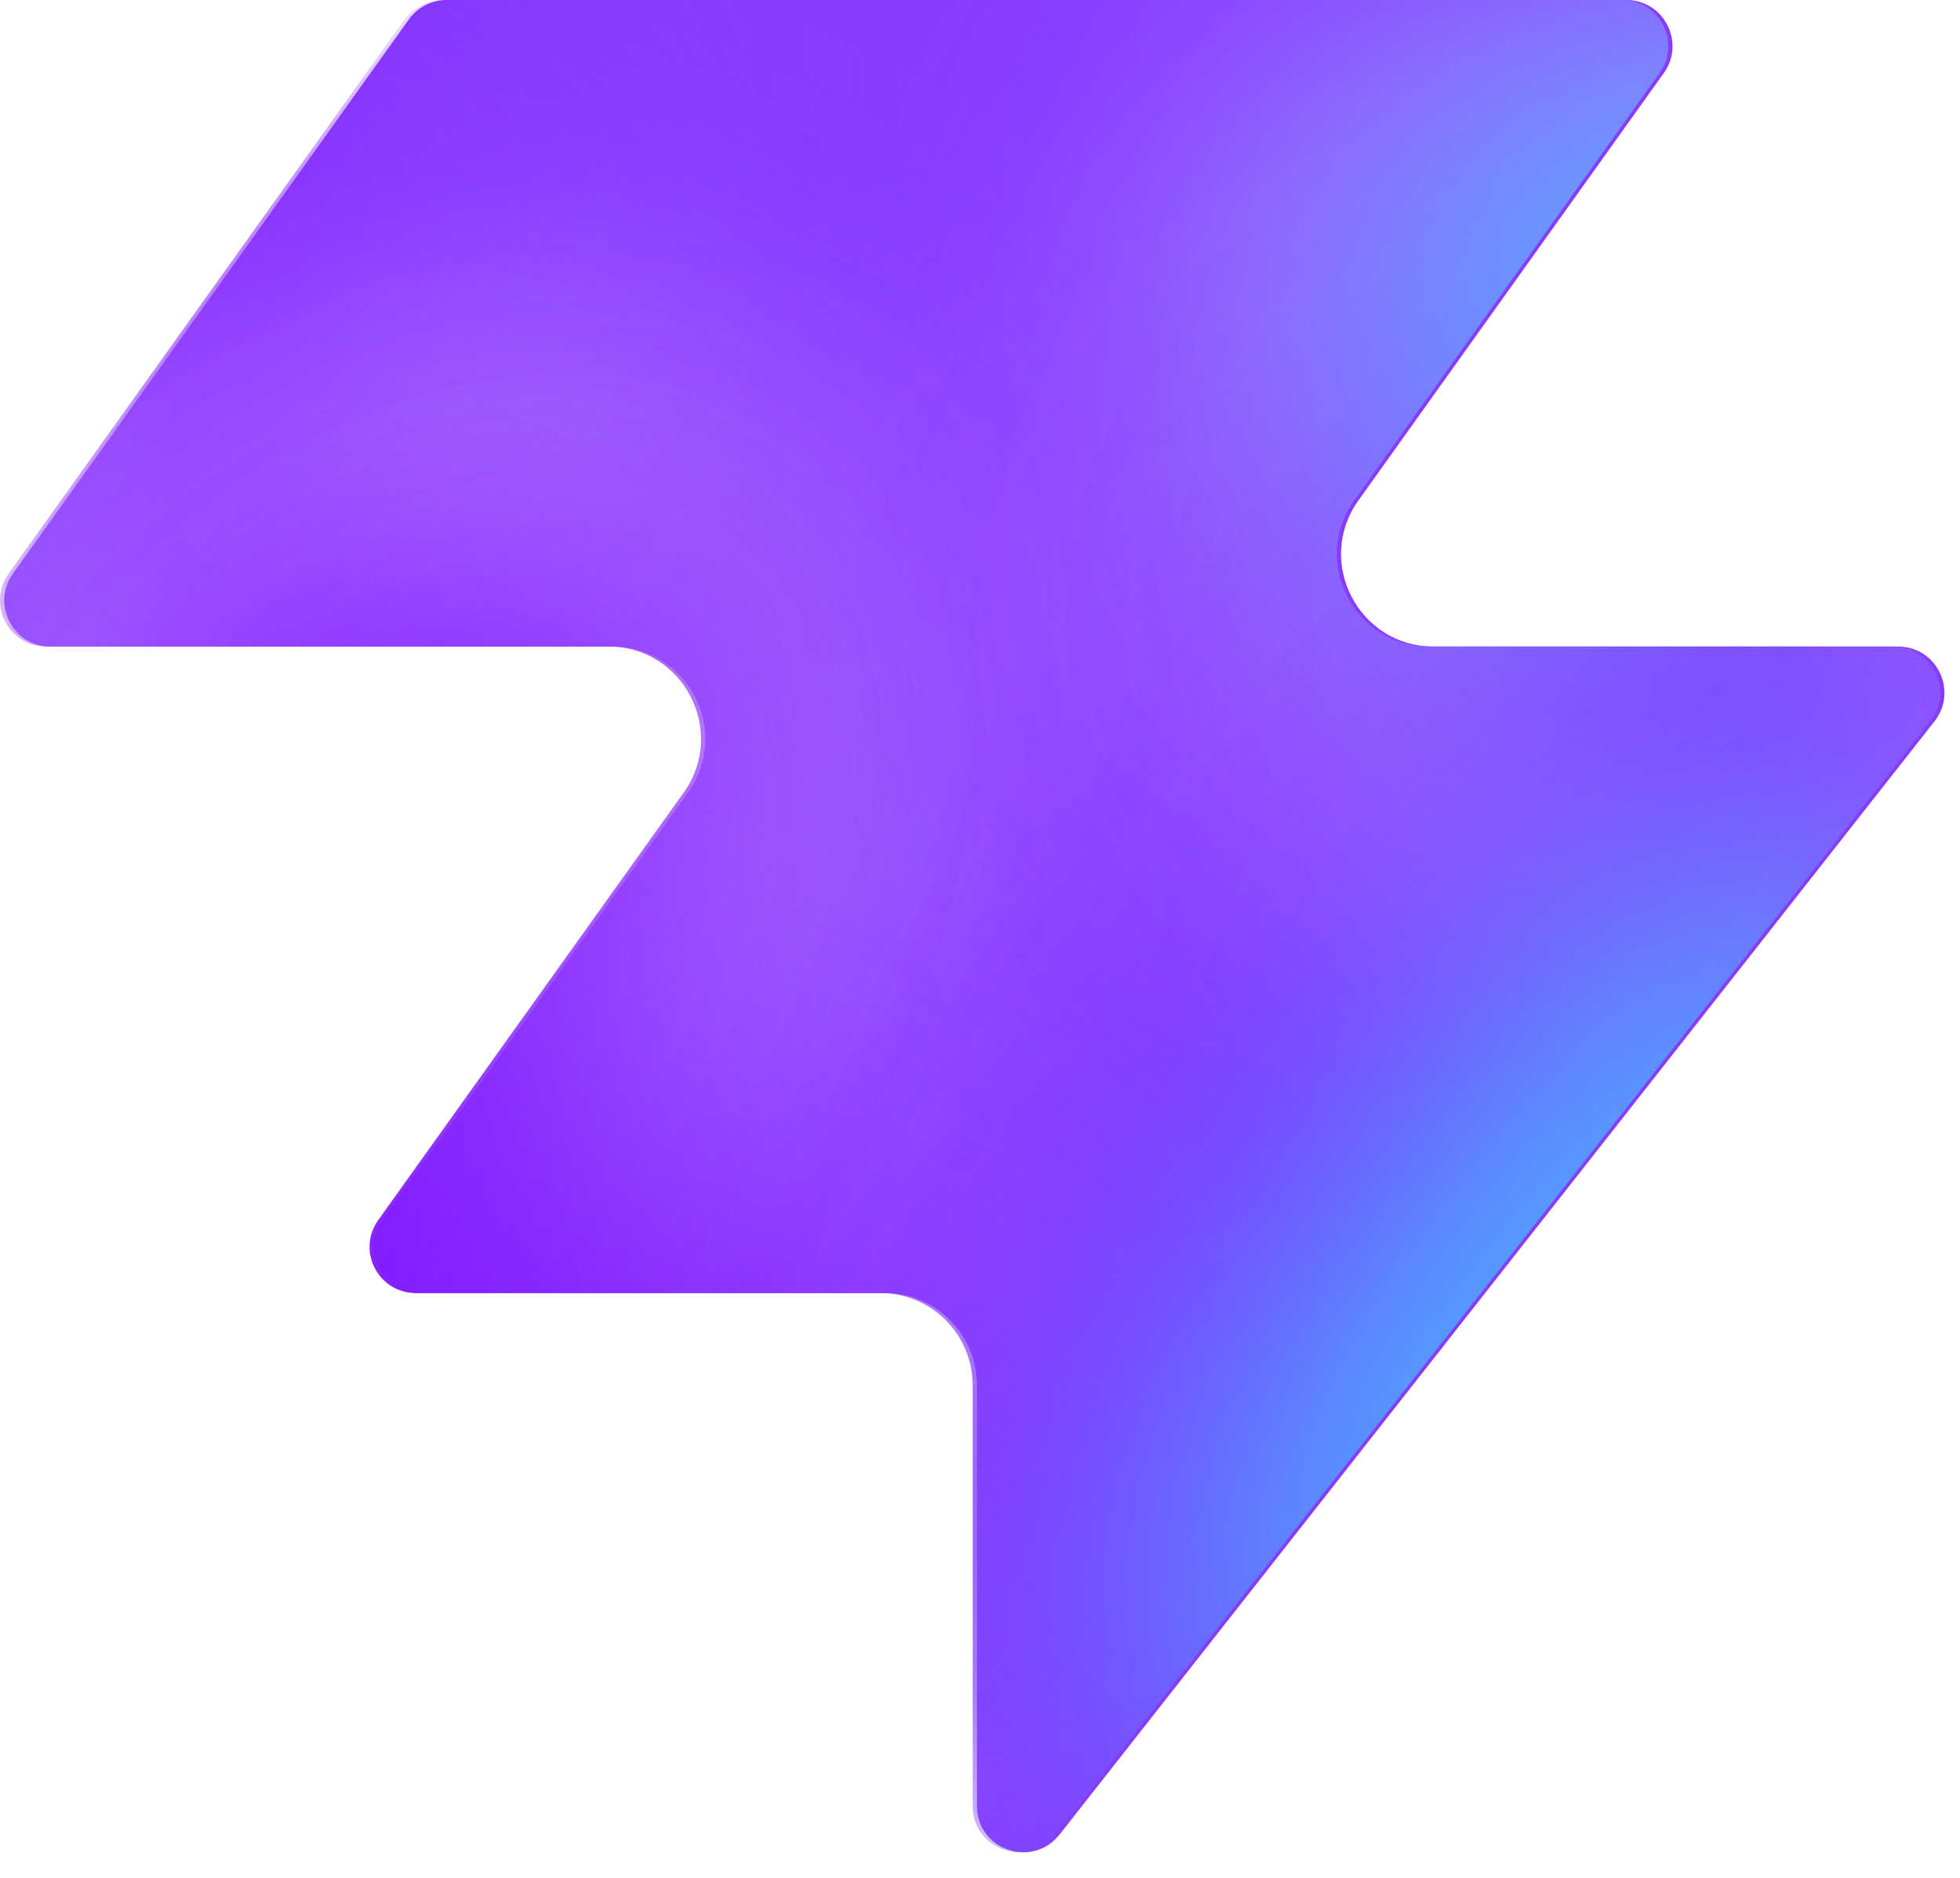
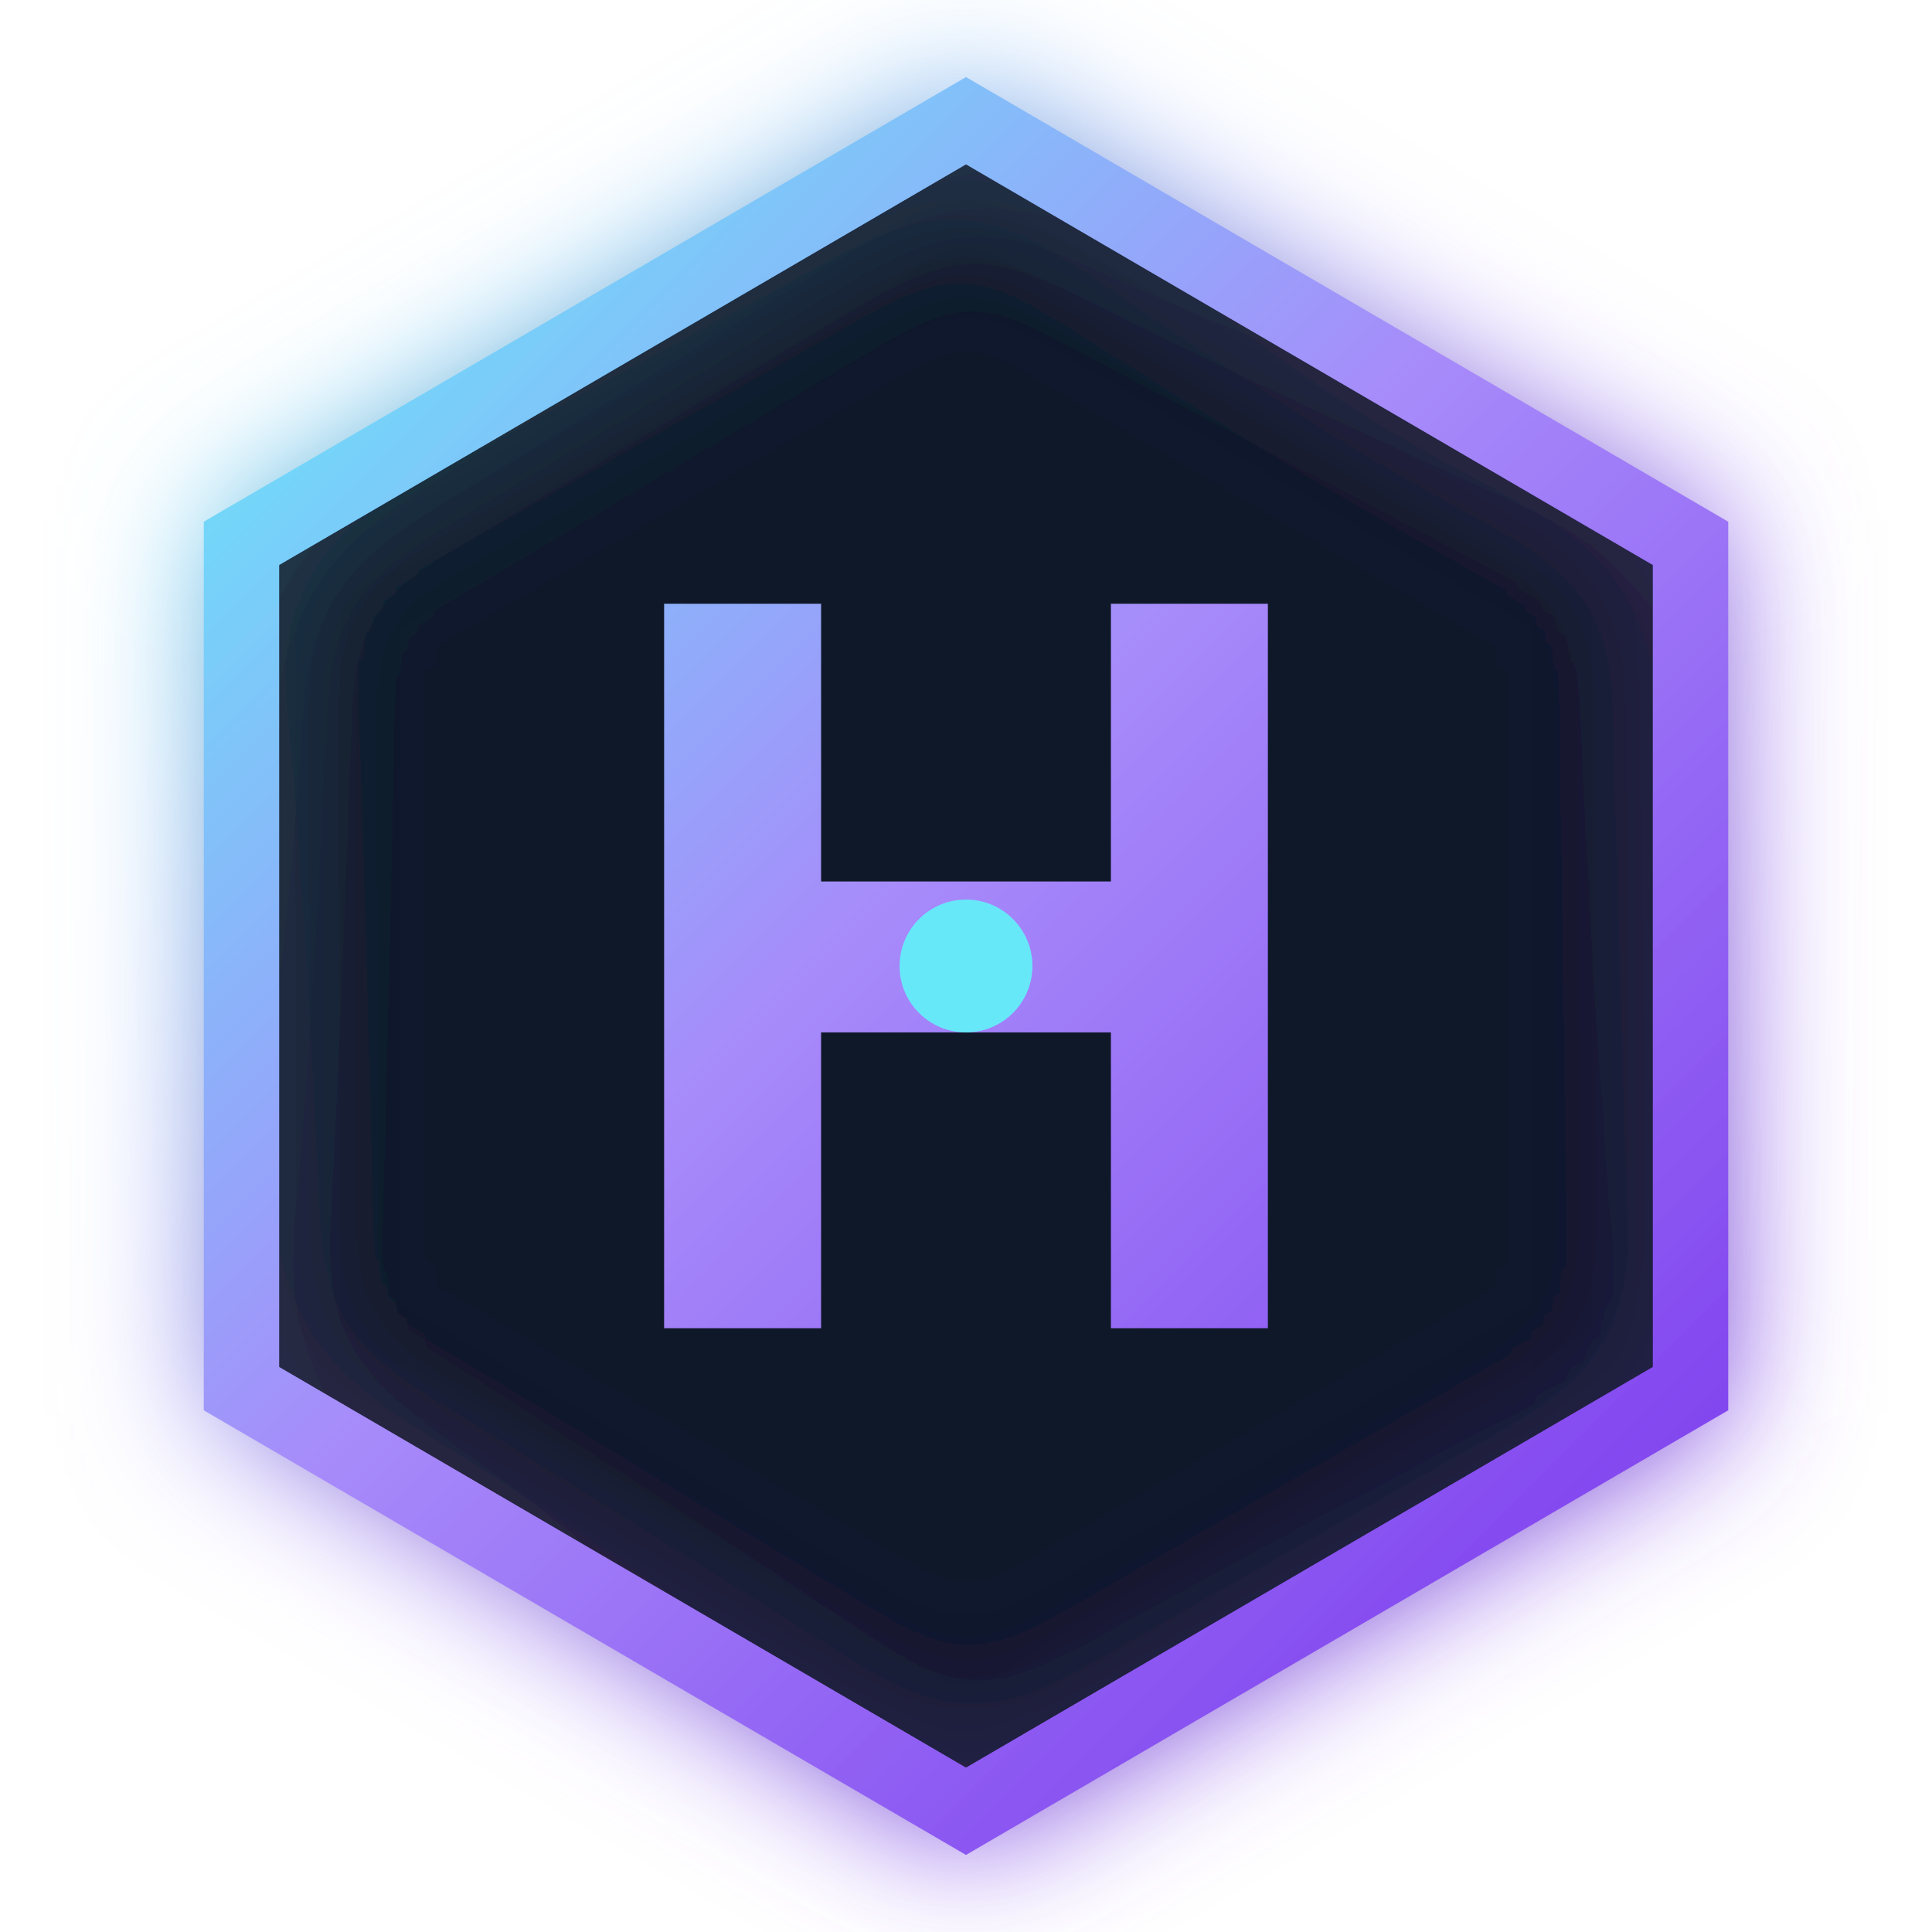
- <svg xmlns="http://www.w3.org/2000/svg" width="48" height="46" fill="none" viewBox="0 0 48 46">
-   <path fill="#863bff" d="M25.946 44.938c-.664.845-2.021.375-2.021-.698V33.937a2.26 2.26 0 0 0-2.262-2.262H10.287c-.92 0-1.456-1.04-.92-1.788l7.48-10.471c1.07-1.497 0-3.578-1.842-3.578H1.237c-.92 0-1.456-1.04-.92-1.788L10.013.474c.214-.297.556-.474.92-.474h28.894c.92 0 1.456 1.04.92 1.788l-7.48 10.471c-1.07 1.498 0 3.579 1.842 3.579h11.377c.943 0 1.473 1.088.89 1.83L25.947 44.94z" style="fill:#863bff;fill:color(display-p3 .525 .23 1);fill-opacity:1" />
-   <mask id="a" width="48" height="46" x="0" y="0" maskUnits="userSpaceOnUse" style="mask-type:alpha">
-     <path fill="#000" d="M25.842 44.938c-.664.844-2.021.375-2.021-.698V33.937a2.26 2.26 0 0 0-2.262-2.262H10.183c-.92 0-1.456-1.04-.92-1.788l7.48-10.471c1.07-1.498 0-3.579-1.842-3.579H1.133c-.92 0-1.456-1.04-.92-1.787L9.91.473c.214-.297.556-.474.92-.474h28.894c.92 0 1.456 1.04.92 1.788l-7.48 10.471c-1.07 1.498 0 3.578 1.842 3.578h11.377c.943 0 1.473 1.088.89 1.832L25.843 44.94z" style="fill:#000;fill-opacity:1" />
-   </mask>
-   <g mask="url(#a)">
-     <g filter="url(#b)">
-       <ellipse cx="5.508" cy="14.704" fill="#ede6ff" rx="5.508" ry="14.704" style="fill:#ede6ff;fill:color(display-p3 .927 .903 1);fill-opacity:1" transform="matrix(.00324 1 1 -.00324 -4.47 31.516)" />
-     </g>
-     <g filter="url(#c)">
-       <ellipse cx="10.399" cy="29.851" fill="#ede6ff" rx="10.399" ry="29.851" style="fill:#ede6ff;fill:color(display-p3 .927 .903 1);fill-opacity:1" transform="matrix(.00324 1 1 -.00324 -39.328 7.883)" />
-     </g>
-     <g filter="url(#d)">
-       <ellipse cx="5.508" cy="30.487" fill="#7e14ff" rx="5.508" ry="30.487" style="fill:#7e14ff;fill:color(display-p3 .492 .077 1);fill-opacity:1" transform="rotate(89.814 -25.913 -14.639)scale(1 -1)" />
-     </g>
-     <g filter="url(#e)">
-       <ellipse cx="5.508" cy="30.599" fill="#7e14ff" rx="5.508" ry="30.599" style="fill:#7e14ff;fill:color(display-p3 .492 .077 1);fill-opacity:1" transform="rotate(89.814 -32.644 -3.334)scale(1 -1)" />
-     </g>
-     <g filter="url(#f)">
-       <ellipse cx="5.508" cy="30.599" fill="#7e14ff" rx="5.508" ry="30.599" style="fill:#7e14ff;fill:color(display-p3 .492 .077 1);fill-opacity:1" transform="matrix(.00324 1 1 -.00324 -34.34 30.47)" />
-     </g>
-     <g filter="url(#g)">
-       <ellipse cx="14.072" cy="22.078" fill="#ede6ff" rx="14.072" ry="22.078" style="fill:#ede6ff;fill:color(display-p3 .927 .903 1);fill-opacity:1" transform="rotate(93.35 24.506 48.493)scale(-1 1)" />
-     </g>
-     <g filter="url(#h)">
-       <ellipse cx="3.47" cy="21.501" fill="#7e14ff" rx="3.47" ry="21.501" style="fill:#7e14ff;fill:color(display-p3 .492 .077 1);fill-opacity:1" transform="rotate(89.009 28.708 47.59)scale(-1 1)" />
-     </g>
-     <g filter="url(#i)">
-       <ellipse cx="3.47" cy="21.501" fill="#7e14ff" rx="3.47" ry="21.501" style="fill:#7e14ff;fill:color(display-p3 .492 .077 1);fill-opacity:1" transform="rotate(89.009 28.708 47.59)scale(-1 1)" />
-     </g>
-     <g filter="url(#j)">
-       <ellipse cx=".387" cy="8.972" fill="#7e14ff" rx="4.407" ry="29.108" style="fill:#7e14ff;fill:color(display-p3 .492 .077 1);fill-opacity:1" transform="rotate(39.51 .387 8.972)" />
-     </g>
-     <g filter="url(#k)">
-       <ellipse cx="47.523" cy="-6.092" fill="#7e14ff" rx="4.407" ry="29.108" style="fill:#7e14ff;fill:color(display-p3 .492 .077 1);fill-opacity:1" transform="rotate(37.892 47.523 -6.092)" />
-     </g>
-     <g filter="url(#l)">
-       <ellipse cx="41.412" cy="6.333" fill="#47bfff" rx="5.971" ry="9.665" style="fill:#47bfff;fill:color(display-p3 .28 .748 1);fill-opacity:1" transform="rotate(37.892 41.412 6.333)" />
-     </g>
-     <g filter="url(#m)">
-       <ellipse cx="-1.879" cy="38.332" fill="#7e14ff" rx="4.407" ry="29.108" style="fill:#7e14ff;fill:color(display-p3 .492 .077 1);fill-opacity:1" transform="rotate(37.892 -1.88 38.332)" />
-     </g>
-     <g filter="url(#n)">
-       <ellipse cx="-1.879" cy="38.332" fill="#7e14ff" rx="4.407" ry="29.108" style="fill:#7e14ff;fill:color(display-p3 .492 .077 1);fill-opacity:1" transform="rotate(37.892 -1.88 38.332)" />
-     </g>
-     <g filter="url(#o)">
-       <ellipse cx="35.651" cy="29.907" fill="#7e14ff" rx="4.407" ry="29.108" style="fill:#7e14ff;fill:color(display-p3 .492 .077 1);fill-opacity:1" transform="rotate(37.892 35.651 29.907)" />
-     </g>
-     <g filter="url(#p)">
-       <ellipse cx="38.418" cy="32.4" fill="#47bfff" rx="5.971" ry="15.297" style="fill:#47bfff;fill:color(display-p3 .28 .748 1);fill-opacity:1" transform="rotate(37.892 38.418 32.4)" />
-     </g>
-   </g>
+ <svg xmlns="http://www.w3.org/2000/svg" viewBox="0 0 64 64" fill="none">
  <defs>
-     <filter id="b" width="60.045" height="41.654" x="-19.77" y="16.149" color-interpolation-filters="sRGB" filterUnits="userSpaceOnUse">
-       <feFlood flood-opacity="0" result="BackgroundImageFix" />
-       <feBlend in="SourceGraphic" in2="BackgroundImageFix" result="shape" />
-       <feGaussianBlur result="effect1_foregroundBlur_2002_17158" stdDeviation="7.659" />
-     </filter>
-     <filter id="c" width="90.34" height="51.437" x="-54.613" y="-7.533" color-interpolation-filters="sRGB" filterUnits="userSpaceOnUse">
-       <feFlood flood-opacity="0" result="BackgroundImageFix" />
-       <feBlend in="SourceGraphic" in2="BackgroundImageFix" result="shape" />
-       <feGaussianBlur result="effect1_foregroundBlur_2002_17158" stdDeviation="7.659" />
-     </filter>
-     <filter id="d" width="79.355" height="29.4" x="-49.64" y="2.03" color-interpolation-filters="sRGB" filterUnits="userSpaceOnUse">
-       <feFlood flood-opacity="0" result="BackgroundImageFix" />
-       <feBlend in="SourceGraphic" in2="BackgroundImageFix" result="shape" />
-       <feGaussianBlur result="effect1_foregroundBlur_2002_17158" stdDeviation="4.596" />
-     </filter>
-     <filter id="e" width="79.579" height="29.4" x="-45.045" y="20.029" color-interpolation-filters="sRGB" filterUnits="userSpaceOnUse">
-       <feFlood flood-opacity="0" result="BackgroundImageFix" />
-       <feBlend in="SourceGraphic" in2="BackgroundImageFix" result="shape" />
-       <feGaussianBlur result="effect1_foregroundBlur_2002_17158" stdDeviation="4.596" />
-     </filter>
-     <filter id="f" width="79.579" height="29.4" x="-43.513" y="21.178" color-interpolation-filters="sRGB" filterUnits="userSpaceOnUse">
-       <feFlood flood-opacity="0" result="BackgroundImageFix" />
-       <feBlend in="SourceGraphic" in2="BackgroundImageFix" result="shape" />
-       <feGaussianBlur result="effect1_foregroundBlur_2002_17158" stdDeviation="4.596" />
-     </filter>
-     <filter id="g" width="74.749" height="58.852" x="15.756" y="-17.901" color-interpolation-filters="sRGB" filterUnits="userSpaceOnUse">
-       <feFlood flood-opacity="0" result="BackgroundImageFix" />
-       <feBlend in="SourceGraphic" in2="BackgroundImageFix" result="shape" />
-       <feGaussianBlur result="effect1_foregroundBlur_2002_17158" stdDeviation="7.659" />
-     </filter>
-     <filter id="h" width="61.377" height="25.362" x="23.548" y="2.284" color-interpolation-filters="sRGB" filterUnits="userSpaceOnUse">
-       <feFlood flood-opacity="0" result="BackgroundImageFix" />
-       <feBlend in="SourceGraphic" in2="BackgroundImageFix" result="shape" />
-       <feGaussianBlur result="effect1_foregroundBlur_2002_17158" stdDeviation="4.596" />
-     </filter>
-     <filter id="i" width="61.377" height="25.362" x="23.548" y="2.284" color-interpolation-filters="sRGB" filterUnits="userSpaceOnUse">
-       <feFlood flood-opacity="0" result="BackgroundImageFix" />
-       <feBlend in="SourceGraphic" in2="BackgroundImageFix" result="shape" />
-       <feGaussianBlur result="effect1_foregroundBlur_2002_17158" stdDeviation="4.596" />
-     </filter>
-     <filter id="j" width="56.045" height="63.649" x="-27.636" y="-22.853" color-interpolation-filters="sRGB" filterUnits="userSpaceOnUse">
-       <feFlood flood-opacity="0" result="BackgroundImageFix" />
-       <feBlend in="SourceGraphic" in2="BackgroundImageFix" result="shape" />
-       <feGaussianBlur result="effect1_foregroundBlur_2002_17158" stdDeviation="4.596" />
-     </filter>
-     <filter id="k" width="54.814" height="64.646" x="20.116" y="-38.415" color-interpolation-filters="sRGB" filterUnits="userSpaceOnUse">
-       <feFlood flood-opacity="0" result="BackgroundImageFix" />
-       <feBlend in="SourceGraphic" in2="BackgroundImageFix" result="shape" />
-       <feGaussianBlur result="effect1_foregroundBlur_2002_17158" stdDeviation="4.596" />
-     </filter>
-     <filter id="l" width="33.541" height="35.313" x="24.641" y="-11.323" color-interpolation-filters="sRGB" filterUnits="userSpaceOnUse">
-       <feFlood flood-opacity="0" result="BackgroundImageFix" />
-       <feBlend in="SourceGraphic" in2="BackgroundImageFix" result="shape" />
-       <feGaussianBlur result="effect1_foregroundBlur_2002_17158" stdDeviation="4.596" />
-     </filter>
-     <filter id="m" width="54.814" height="64.646" x="-29.286" y="6.009" color-interpolation-filters="sRGB" filterUnits="userSpaceOnUse">
-       <feFlood flood-opacity="0" result="BackgroundImageFix" />
-       <feBlend in="SourceGraphic" in2="BackgroundImageFix" result="shape" />
-       <feGaussianBlur result="effect1_foregroundBlur_2002_17158" stdDeviation="4.596" />
-     </filter>
-     <filter id="n" width="54.814" height="64.646" x="-29.286" y="6.009" color-interpolation-filters="sRGB" filterUnits="userSpaceOnUse">
-       <feFlood flood-opacity="0" result="BackgroundImageFix" />
-       <feBlend in="SourceGraphic" in2="BackgroundImageFix" result="shape" />
-       <feGaussianBlur result="effect1_foregroundBlur_2002_17158" stdDeviation="4.596" />
-     </filter>
-     <filter id="o" width="54.814" height="64.646" x="8.244" y="-2.416" color-interpolation-filters="sRGB" filterUnits="userSpaceOnUse">
-       <feFlood flood-opacity="0" result="BackgroundImageFix" />
-       <feBlend in="SourceGraphic" in2="BackgroundImageFix" result="shape" />
-       <feGaussianBlur result="effect1_foregroundBlur_2002_17158" stdDeviation="4.596" />
-     </filter>
-     <filter id="p" width="39.409" height="43.623" x="18.713" y="10.588" color-interpolation-filters="sRGB" filterUnits="userSpaceOnUse">
-       <feFlood flood-opacity="0" result="BackgroundImageFix" />
-       <feBlend in="SourceGraphic" in2="BackgroundImageFix" result="shape" />
-       <feGaussianBlur result="effect1_foregroundBlur_2002_17158" stdDeviation="4.596" />
+     <linearGradient id="g" x1="8" y1="8" x2="56" y2="56" gradientUnits="userSpaceOnUse">
+       <stop stop-color="#67e8f9" />
+       <stop offset="0.45" stop-color="#a78bfa" />
+       <stop offset="1" stop-color="#7c3aed" />
+     </linearGradient>
+     <filter id="glow" x="-40%" y="-40%" width="180%" height="180%">
+       <feGaussianBlur stdDeviation="2.2" result="b" />
+       <feMerge>
+         <feMergeNode in="b" />
+         <feMergeNode in="SourceGraphic" />
+       </feMerge>
    </filter>
  </defs>
+   <path filter="url(#glow)" stroke="url(#g)" stroke-width="2.5" fill="rgba(13,20,38,0.92)" d="M32 4 L56 18 V46 L32 60 L8 46 V18 Z" />
+   <path fill="url(#g)" d="M22 20h5.2v9.2H36.8V20H42v24h-5.2v-9.8H27.2V44H22V20z" />
+   <circle cx="32" cy="32" r="2.2" fill="#67e8f9" />
</svg>
